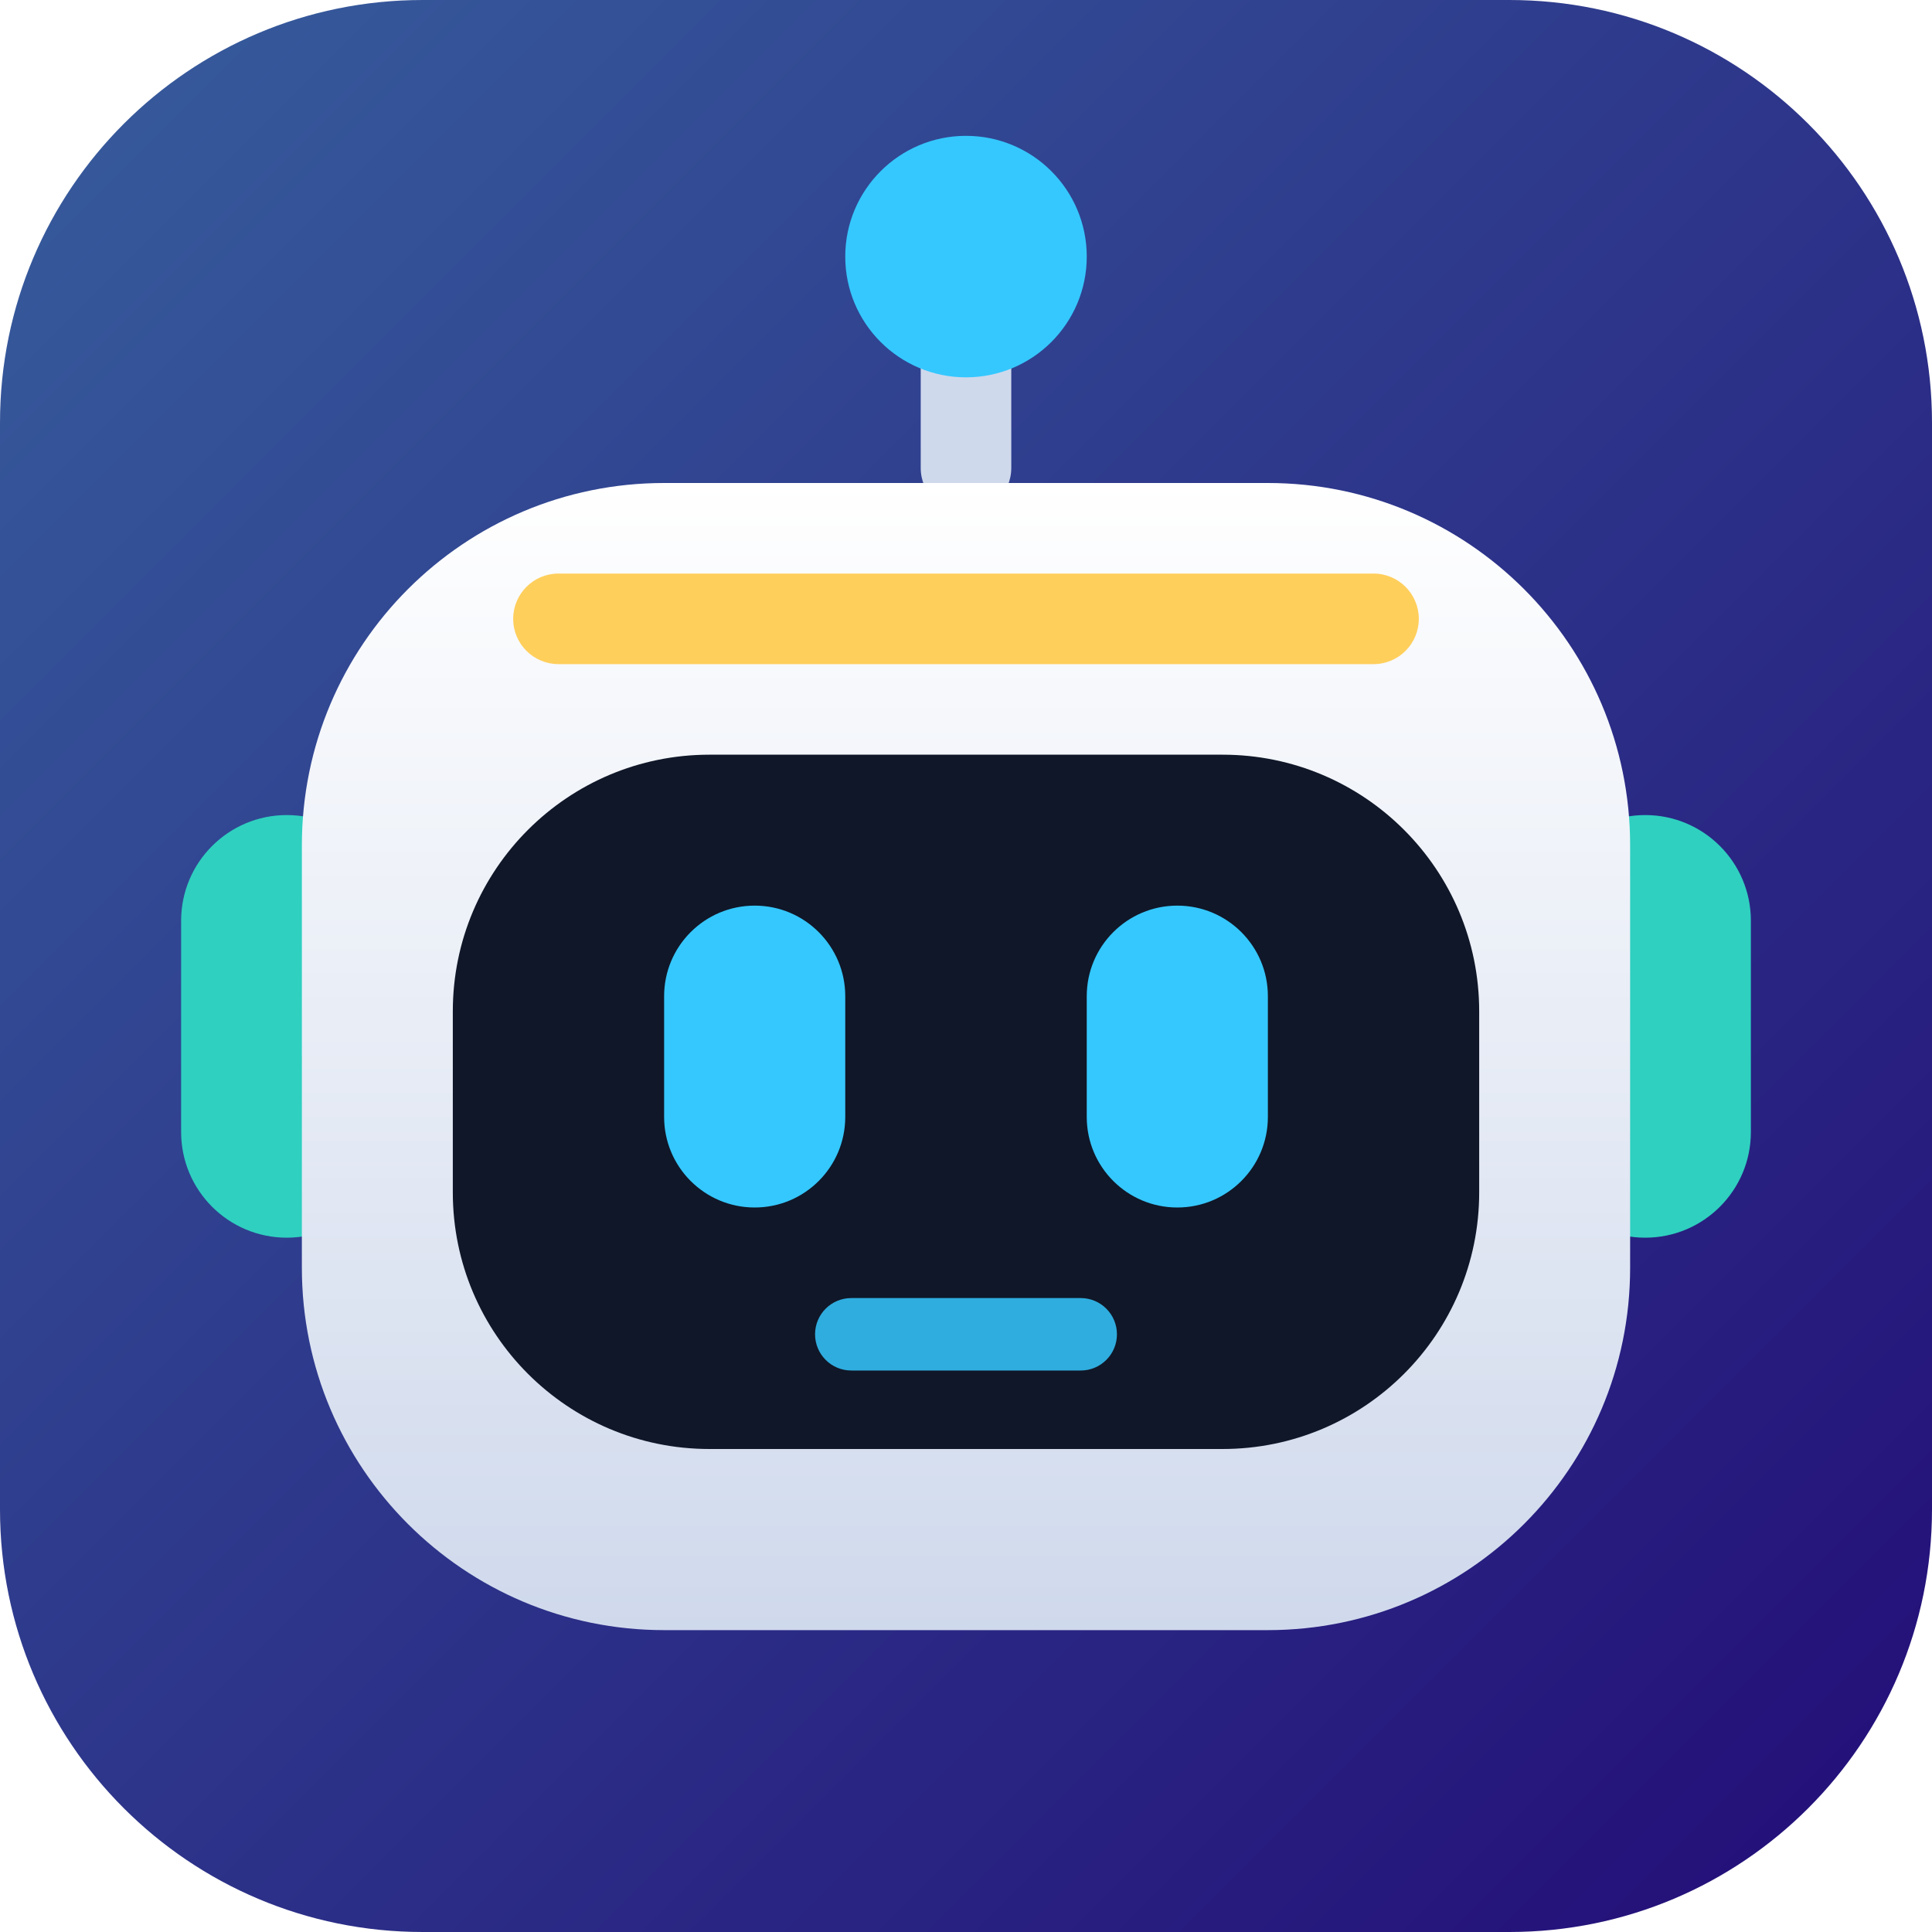
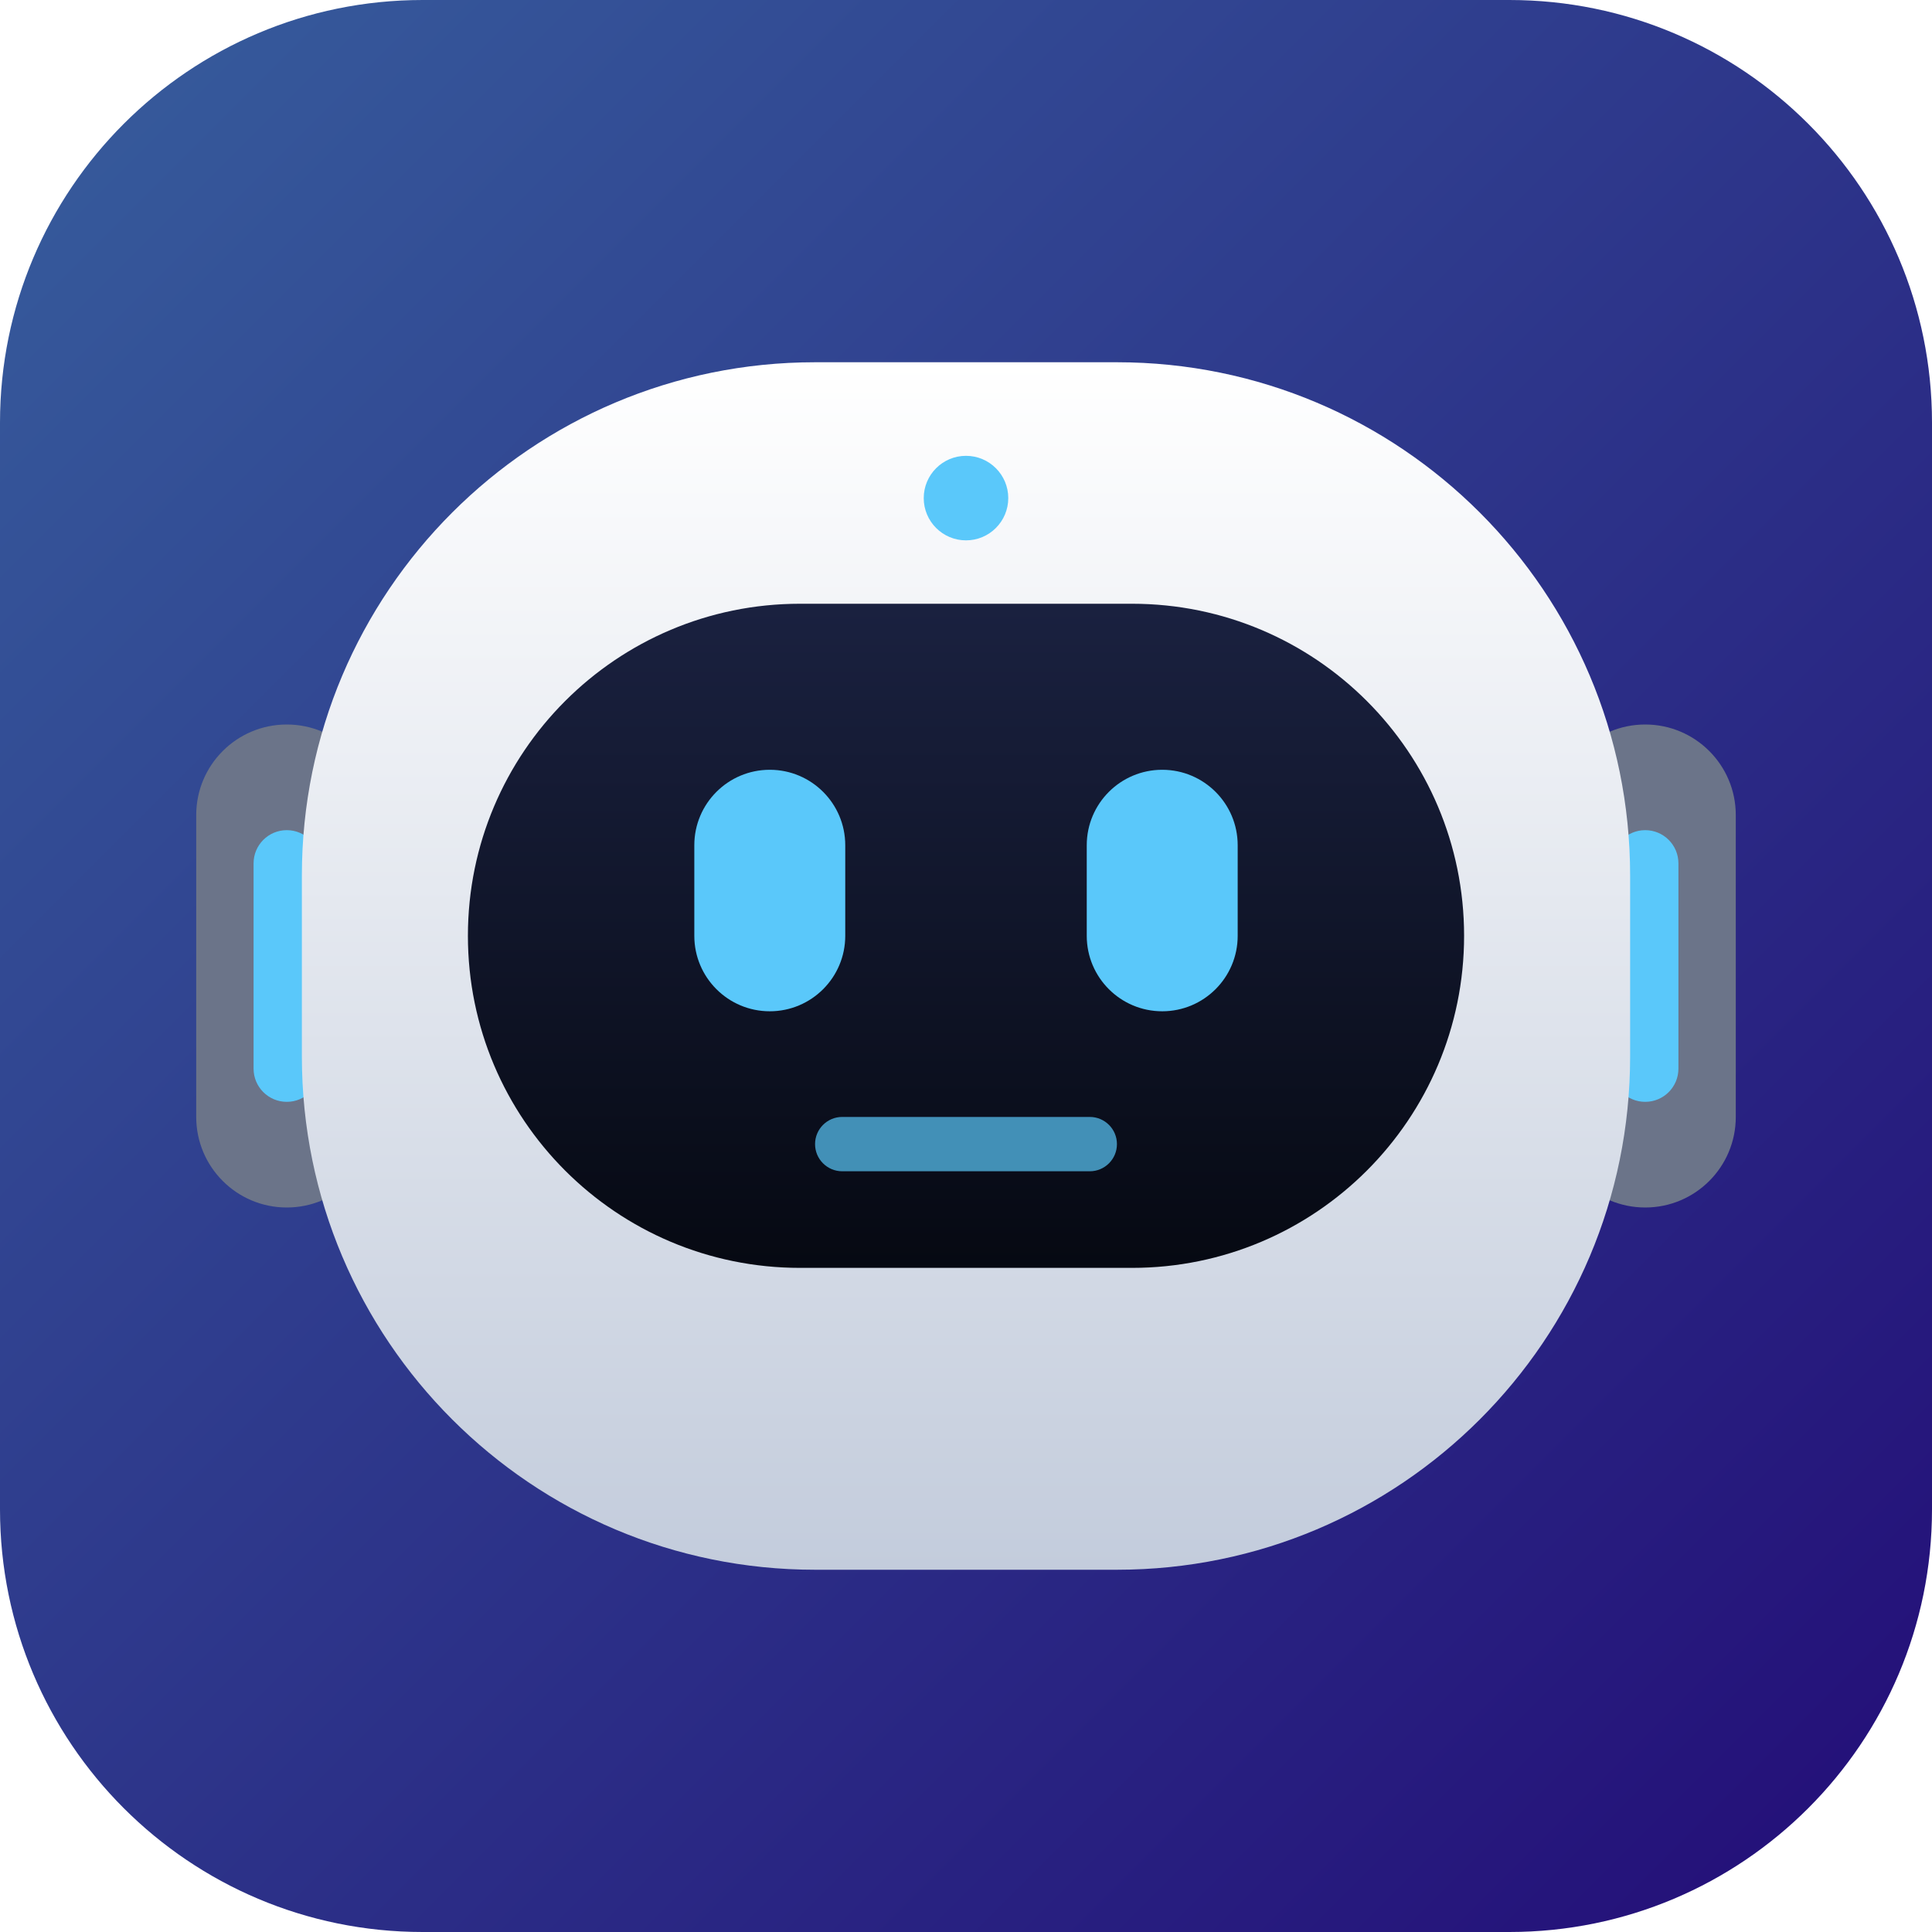
<svg xmlns="http://www.w3.org/2000/svg" viewBox="0 0 64 64">
  <defs>
    <linearGradient id="bg" x1="0" y1="0" x2="1" y2="1">
      <stop offset="0" stop-color="#375e9d" />
      <stop offset="1" stop-color="#230c77" />
    </linearGradient>
    <linearGradient id="shell" x1="0" y1="0" x2="0" y2="1">
      <stop offset="0" stop-color="#ffffff" />
-       <stop offset="1" stop-color="#cfd9ec" />
+       <stop offset="1" stop-color="#c3ccdc" />
+     </linearGradient>
+     <linearGradient id="visor" x1="0" y1="0" x2="0" y2="1">
+       <stop offset="0" stop-color="#1a2140" />
+       <stop offset="1" stop-color="#060912" />
    </linearGradient>
  </defs>
  <rect width="64" height="64" rx="14" fill="url(#bg)" />
-   <rect x="30.5" y="8" width="3" height="9" rx="1.5" fill="#cfd9ec" />
-   <circle cx="32" cy="8.5" r="4" fill="#35c8ff" />
-   <rect x="6" y="27" width="7" height="14" rx="3.5" fill="#2fd0c0" />
-   <rect x="51" y="27" width="7" height="14" rx="3.5" fill="#2fd0c0" />
-   <rect x="10" y="16" width="44" height="38" rx="12" fill="url(#shell)" />
-   <rect x="17" y="19" width="30" height="3" rx="1.5" fill="#ffcf5c" />
-   <rect x="15" y="25" width="34" height="23" rx="8.5" fill="#101728" />
-   <rect x="22" y="30" width="6" height="10" rx="3" fill="#35c8ff" />
-   <rect x="36" y="30" width="6" height="10" rx="3" fill="#35c8ff" />
-   <rect x="27" y="43" width="10" height="2.4" rx="1.2" fill="#35c8ff" opacity=".85" />
+   <rect x="6.5" y="24" width="6" height="16" rx="3" fill="#6b7489" />
+   <rect x="51.5" y="24" width="6" height="16" rx="3" fill="#6b7489" />
+   <rect x="8.4" y="27.5" width="2.2" height="9" rx="1.1" fill="#5ac8fa" />
+   <rect x="53.4" y="27.5" width="2.2" height="9" rx="1.1" fill="#5ac8fa" />
+   <rect x="10" y="12" width="44" height="40" rx="17" fill="url(#shell)" />
+   <circle cx="32" cy="16.5" r="1.4" fill="#5ac8fa" />
+   <rect x="15.5" y="20" width="33" height="22" rx="11" fill="url(#visor)" />
+   <rect x="23" y="25.5" width="5" height="8" rx="2.5" fill="#5ac8fa" />
+   <rect x="36" y="25.5" width="5" height="8" rx="2.5" fill="#5ac8fa" />
+   <rect x="27" y="37" width="10" height="1.8" rx=".9" fill="#5ac8fa" opacity=".7" />
</svg>
